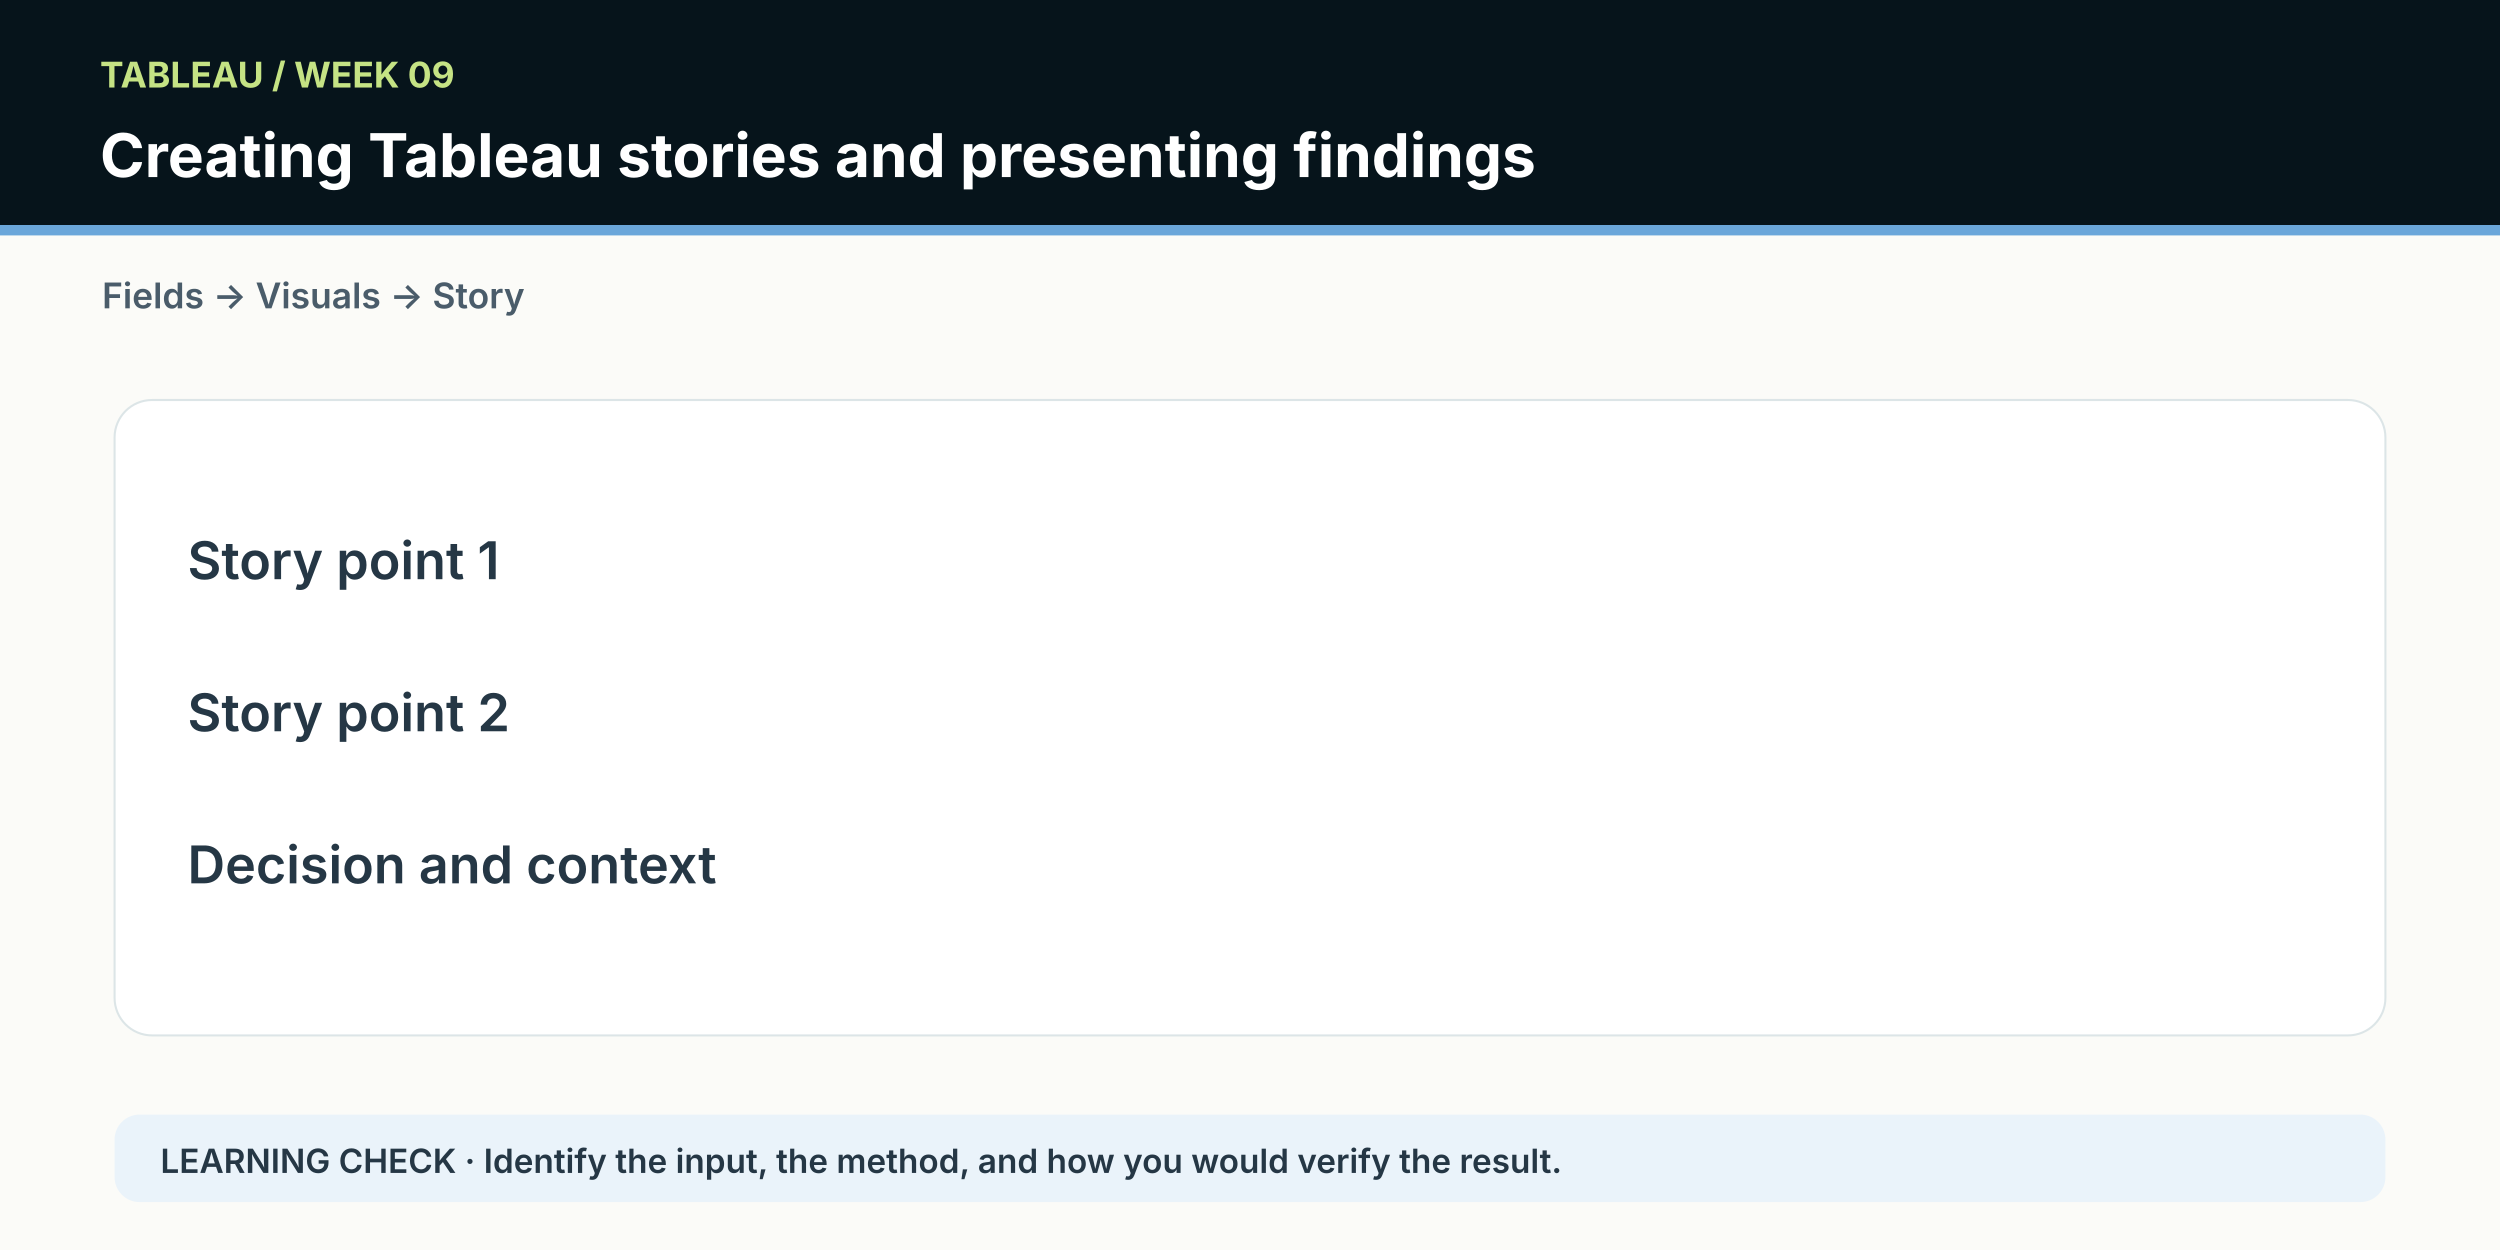
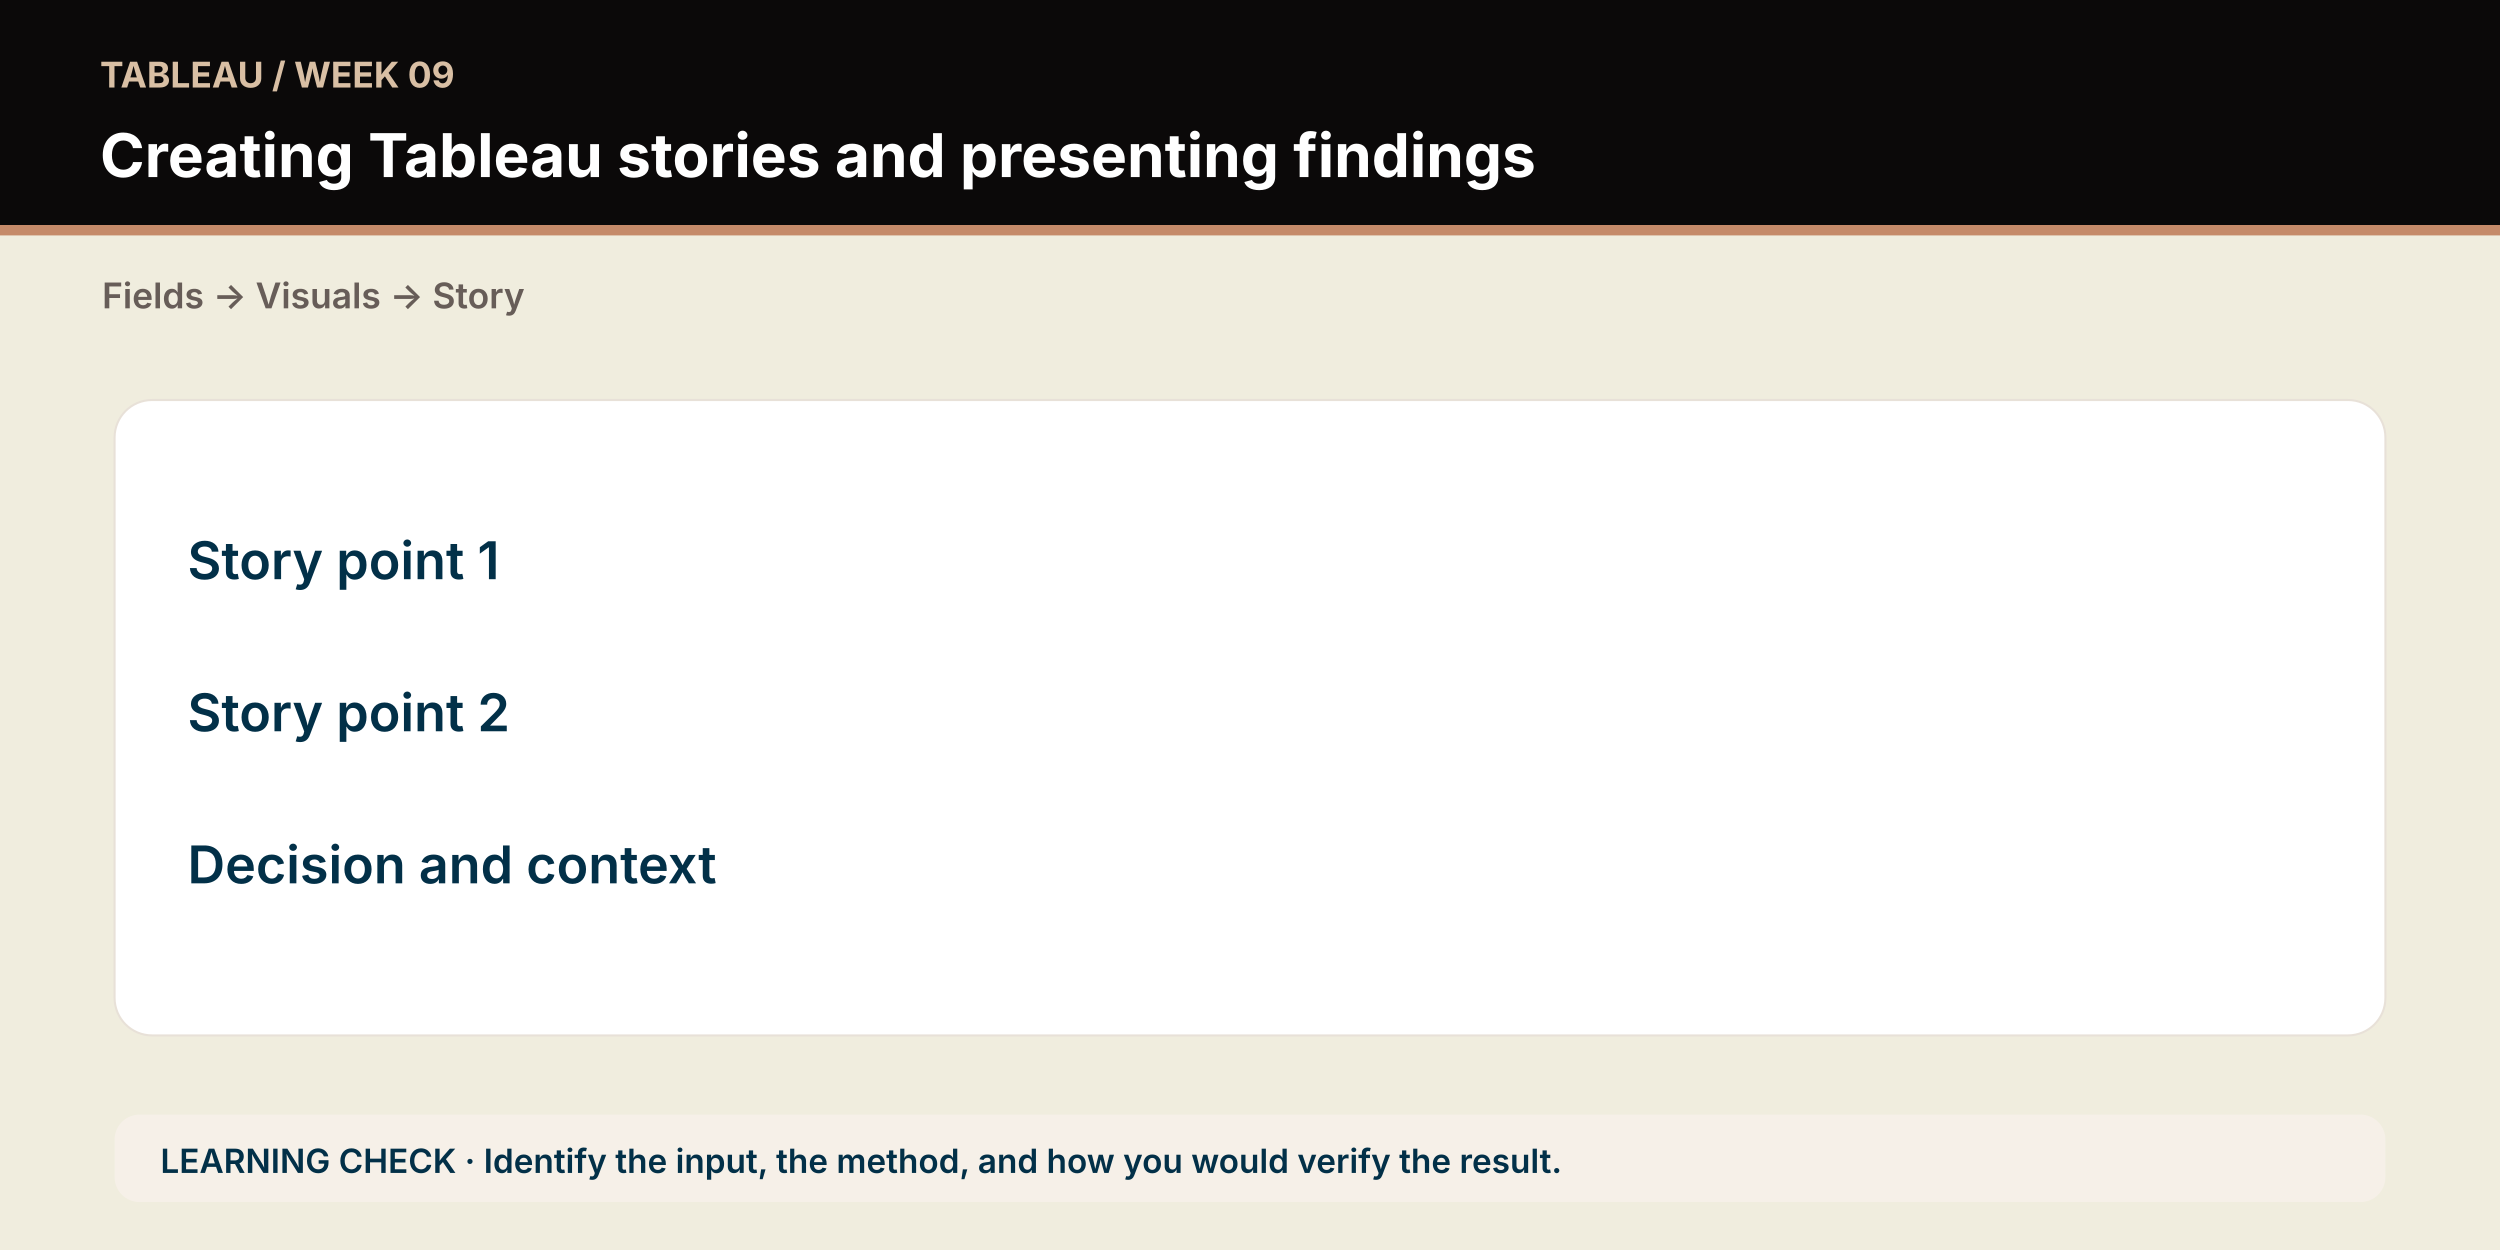
<svg xmlns="http://www.w3.org/2000/svg" width="1200" height="600" viewBox="0 0 1200 600" role="img" aria-label="TABLEAU week 9: Creating Tableau stories and presenting findings concept diagram">
-   <rect x="0" y="0" width="1200" height="600" rx="0" fill="#FBFBF8" stroke="none" />
-   <rect x="0" y="0" width="1200" height="112" rx="0" fill="#06141B" stroke="none" />
-   <rect x="0" y="108" width="1200" height="5" rx="0" fill="#6AA6DA" stroke="none" />
-   <text x="48" y="42" fill="#C5E384" font-size="17" font-family="Inter,Arial,sans-serif" font-weight="700">TABLEAU  /  WEEK 09</text>
+   <rect x="0" y="0" width="1200" height="600" rx="0" fill="#F0EDDE" stroke="none" />
+   <rect x="0" y="0" width="1200" height="112" rx="0" fill="#0B0909" stroke="none" />
+   <rect x="0" y="108" width="1200" height="5" rx="0" fill="#C58A69" stroke="none" />
+   <text x="48" y="42" fill="#D9BFA4" font-size="17" font-family="Inter,Arial,sans-serif" font-weight="700">TABLEAU  /  WEEK 09</text>
  <text x="48" y="85" fill="#FFFFFF" font-size="29" font-family="Inter,Arial,sans-serif" font-weight="700">Creating Tableau stories and presenting findings</text>
-   <text x="49" y="148" fill="#4A5C6A" font-size="17" font-family="Inter,Arial,sans-serif" font-weight="600">Fields → Visuals → Story</text>
-   <rect x="55" y="192" width="1090" height="305" rx="18" fill="#FFFFFF" stroke="#DCE5E7" />
-   <text x="90" y="278" fill="#253745" font-size="25" font-family="Inter,Arial,sans-serif" font-weight="600">Story point 1</text>
-   <text x="90" y="351" fill="#253745" font-size="25" font-family="Inter,Arial,sans-serif" font-weight="600">Story point 2</text>
-   <text x="90" y="424" fill="#253745" font-size="25" font-family="Inter,Arial,sans-serif" font-weight="600">Decision and context</text>
-   <rect x="55" y="535" width="1090" height="42" rx="12" fill="#EAF3FA" stroke="none" />
-   <text x="77" y="563" fill="#253745" font-size="16" font-family="Inter,Arial,sans-serif" font-weight="600">LEARNING CHECK  ·  Identify the input, the method, and how you would verify the result.</text>
+   <text x="49" y="148" fill="#675D58" font-size="17" font-family="Inter,Arial,sans-serif" font-weight="600">Fields → Visuals → Story</text>
+   <rect x="55" y="192" width="1090" height="305" rx="18" fill="#FFFFFF" stroke="#E8E1D8" />
+   <text x="90" y="278" fill="#023048" font-size="25" font-family="Inter,Arial,sans-serif" font-weight="600">Story point 1</text>
+   <text x="90" y="351" fill="#023048" font-size="25" font-family="Inter,Arial,sans-serif" font-weight="600">Story point 2</text>
+   <text x="90" y="424" fill="#023048" font-size="25" font-family="Inter,Arial,sans-serif" font-weight="600">Decision and context</text>
+   <rect x="55" y="535" width="1090" height="42" rx="12" fill="#F6F0E8" stroke="none" />
+   <text x="77" y="563" fill="#023048" font-size="16" font-family="Inter,Arial,sans-serif" font-weight="600">LEARNING CHECK  ·  Identify the input, the method, and how you would verify the result.</text>
</svg>
